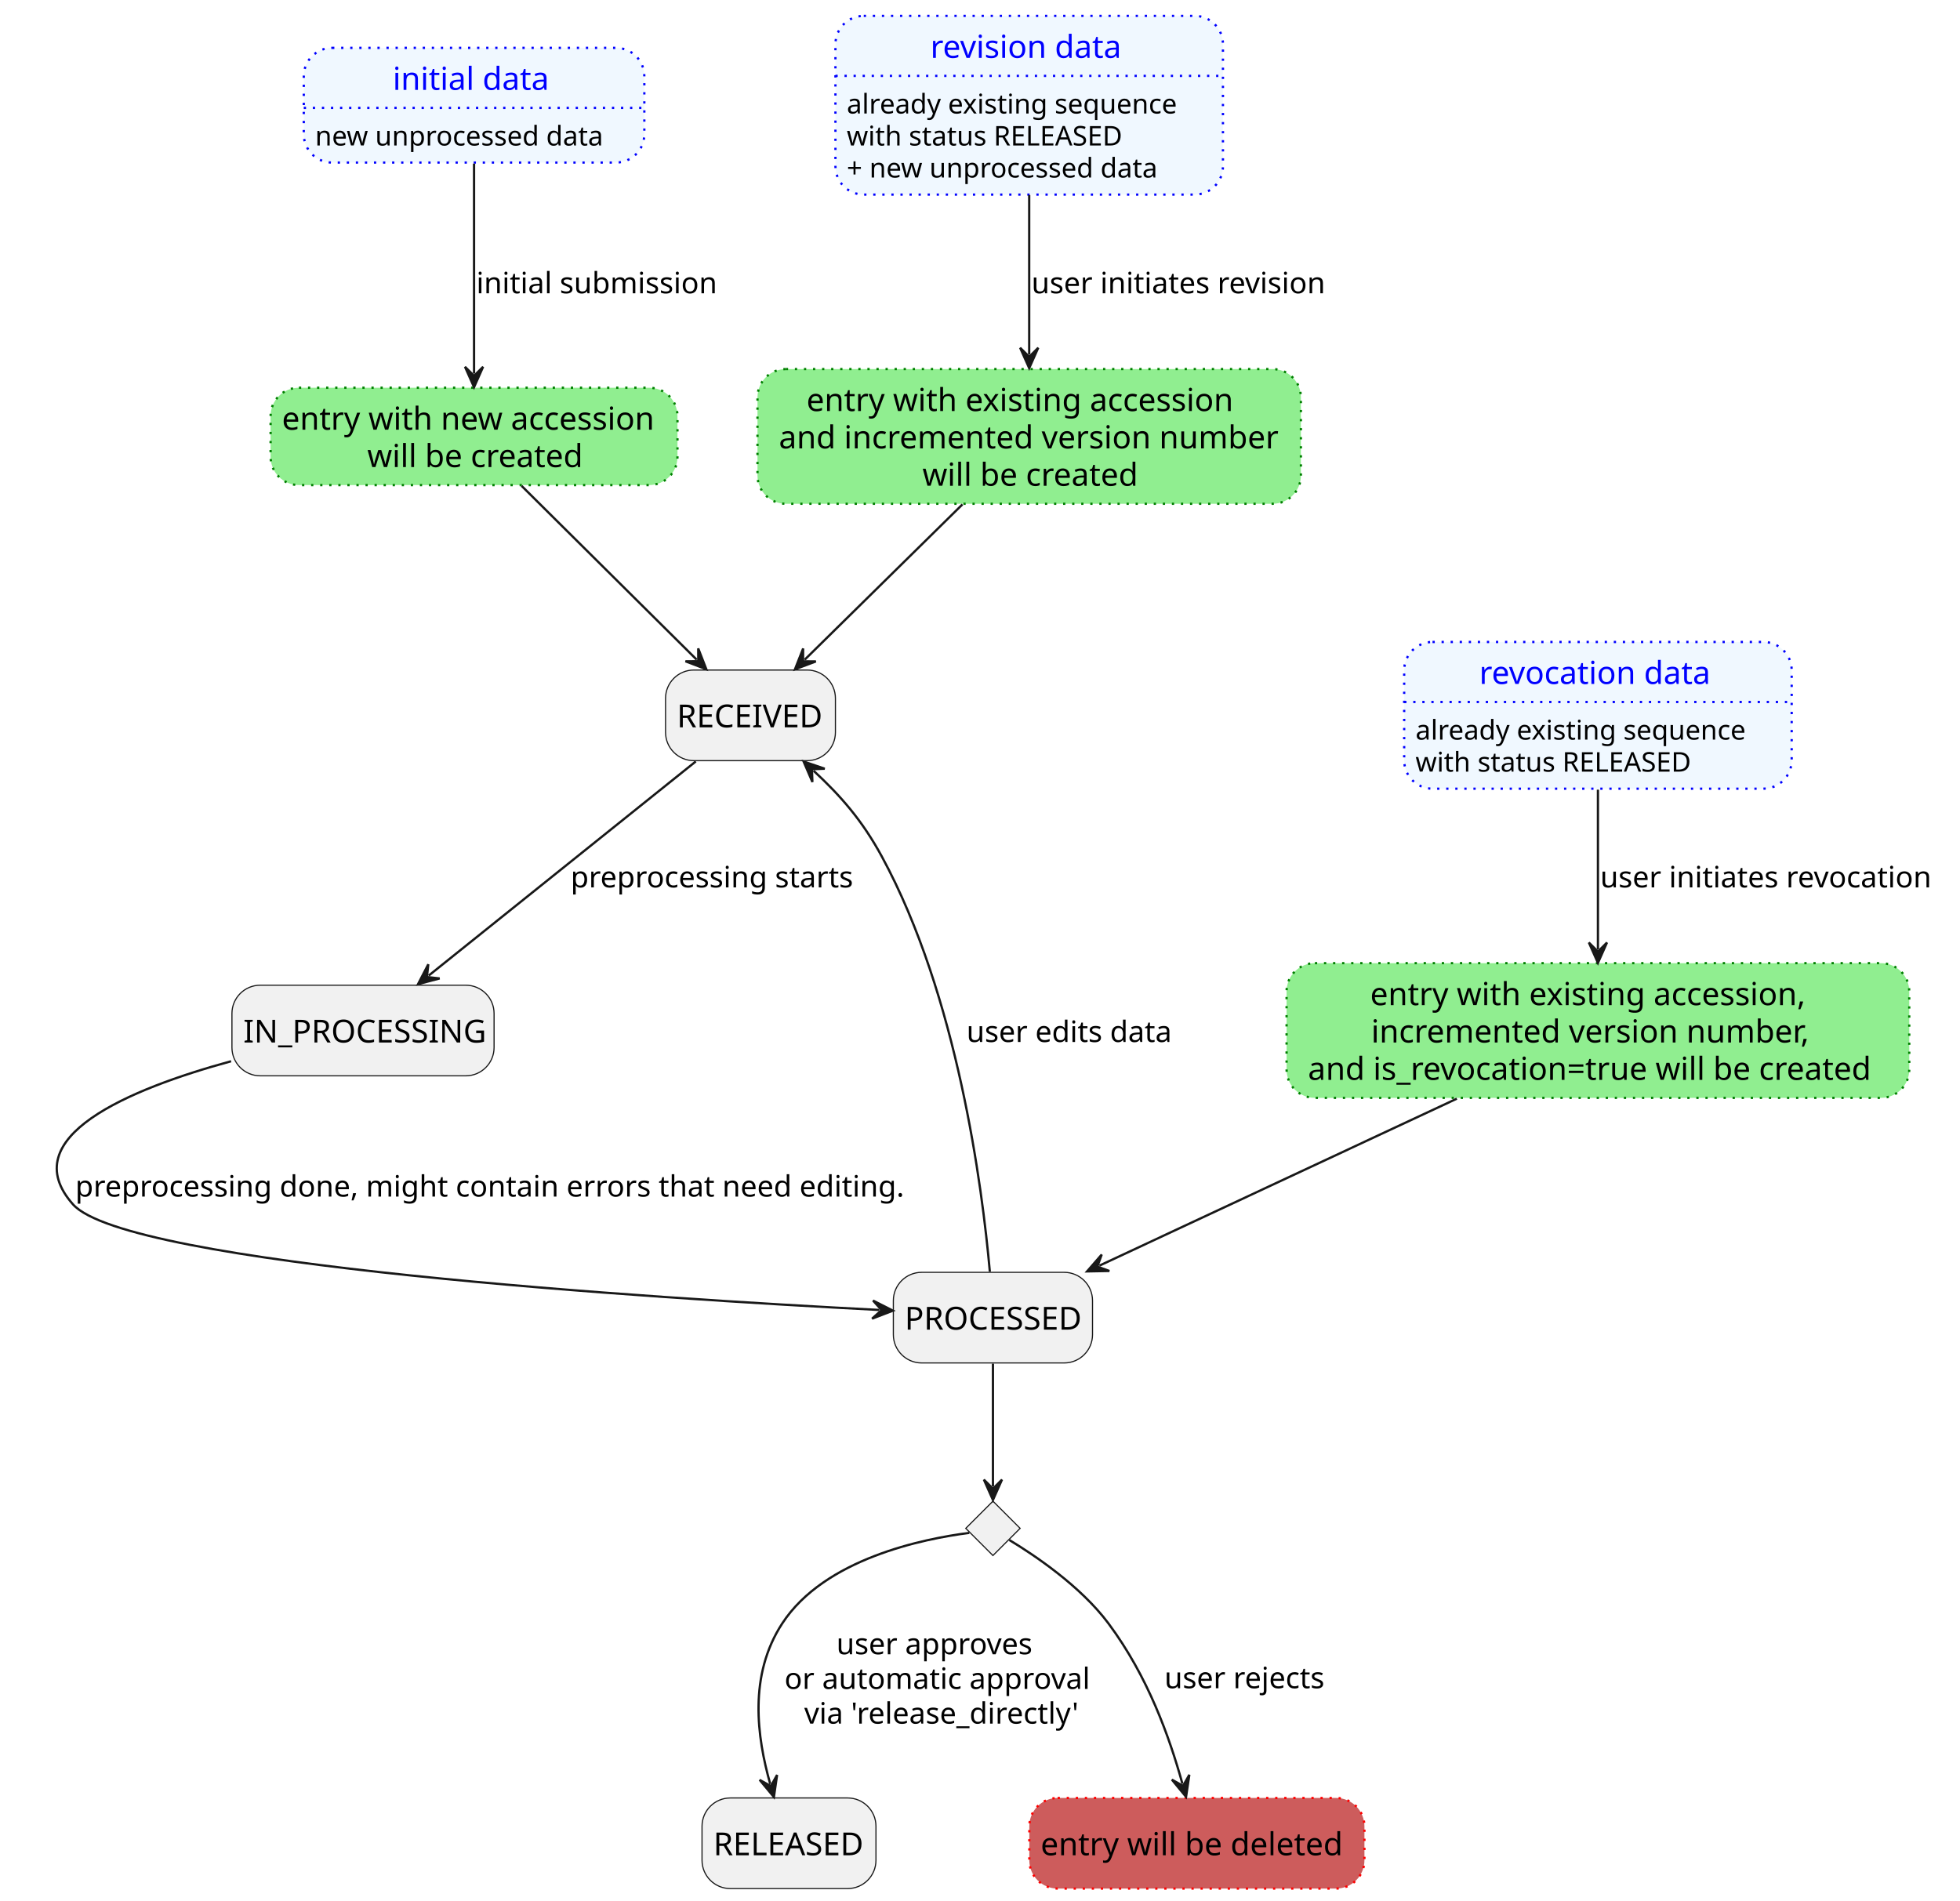
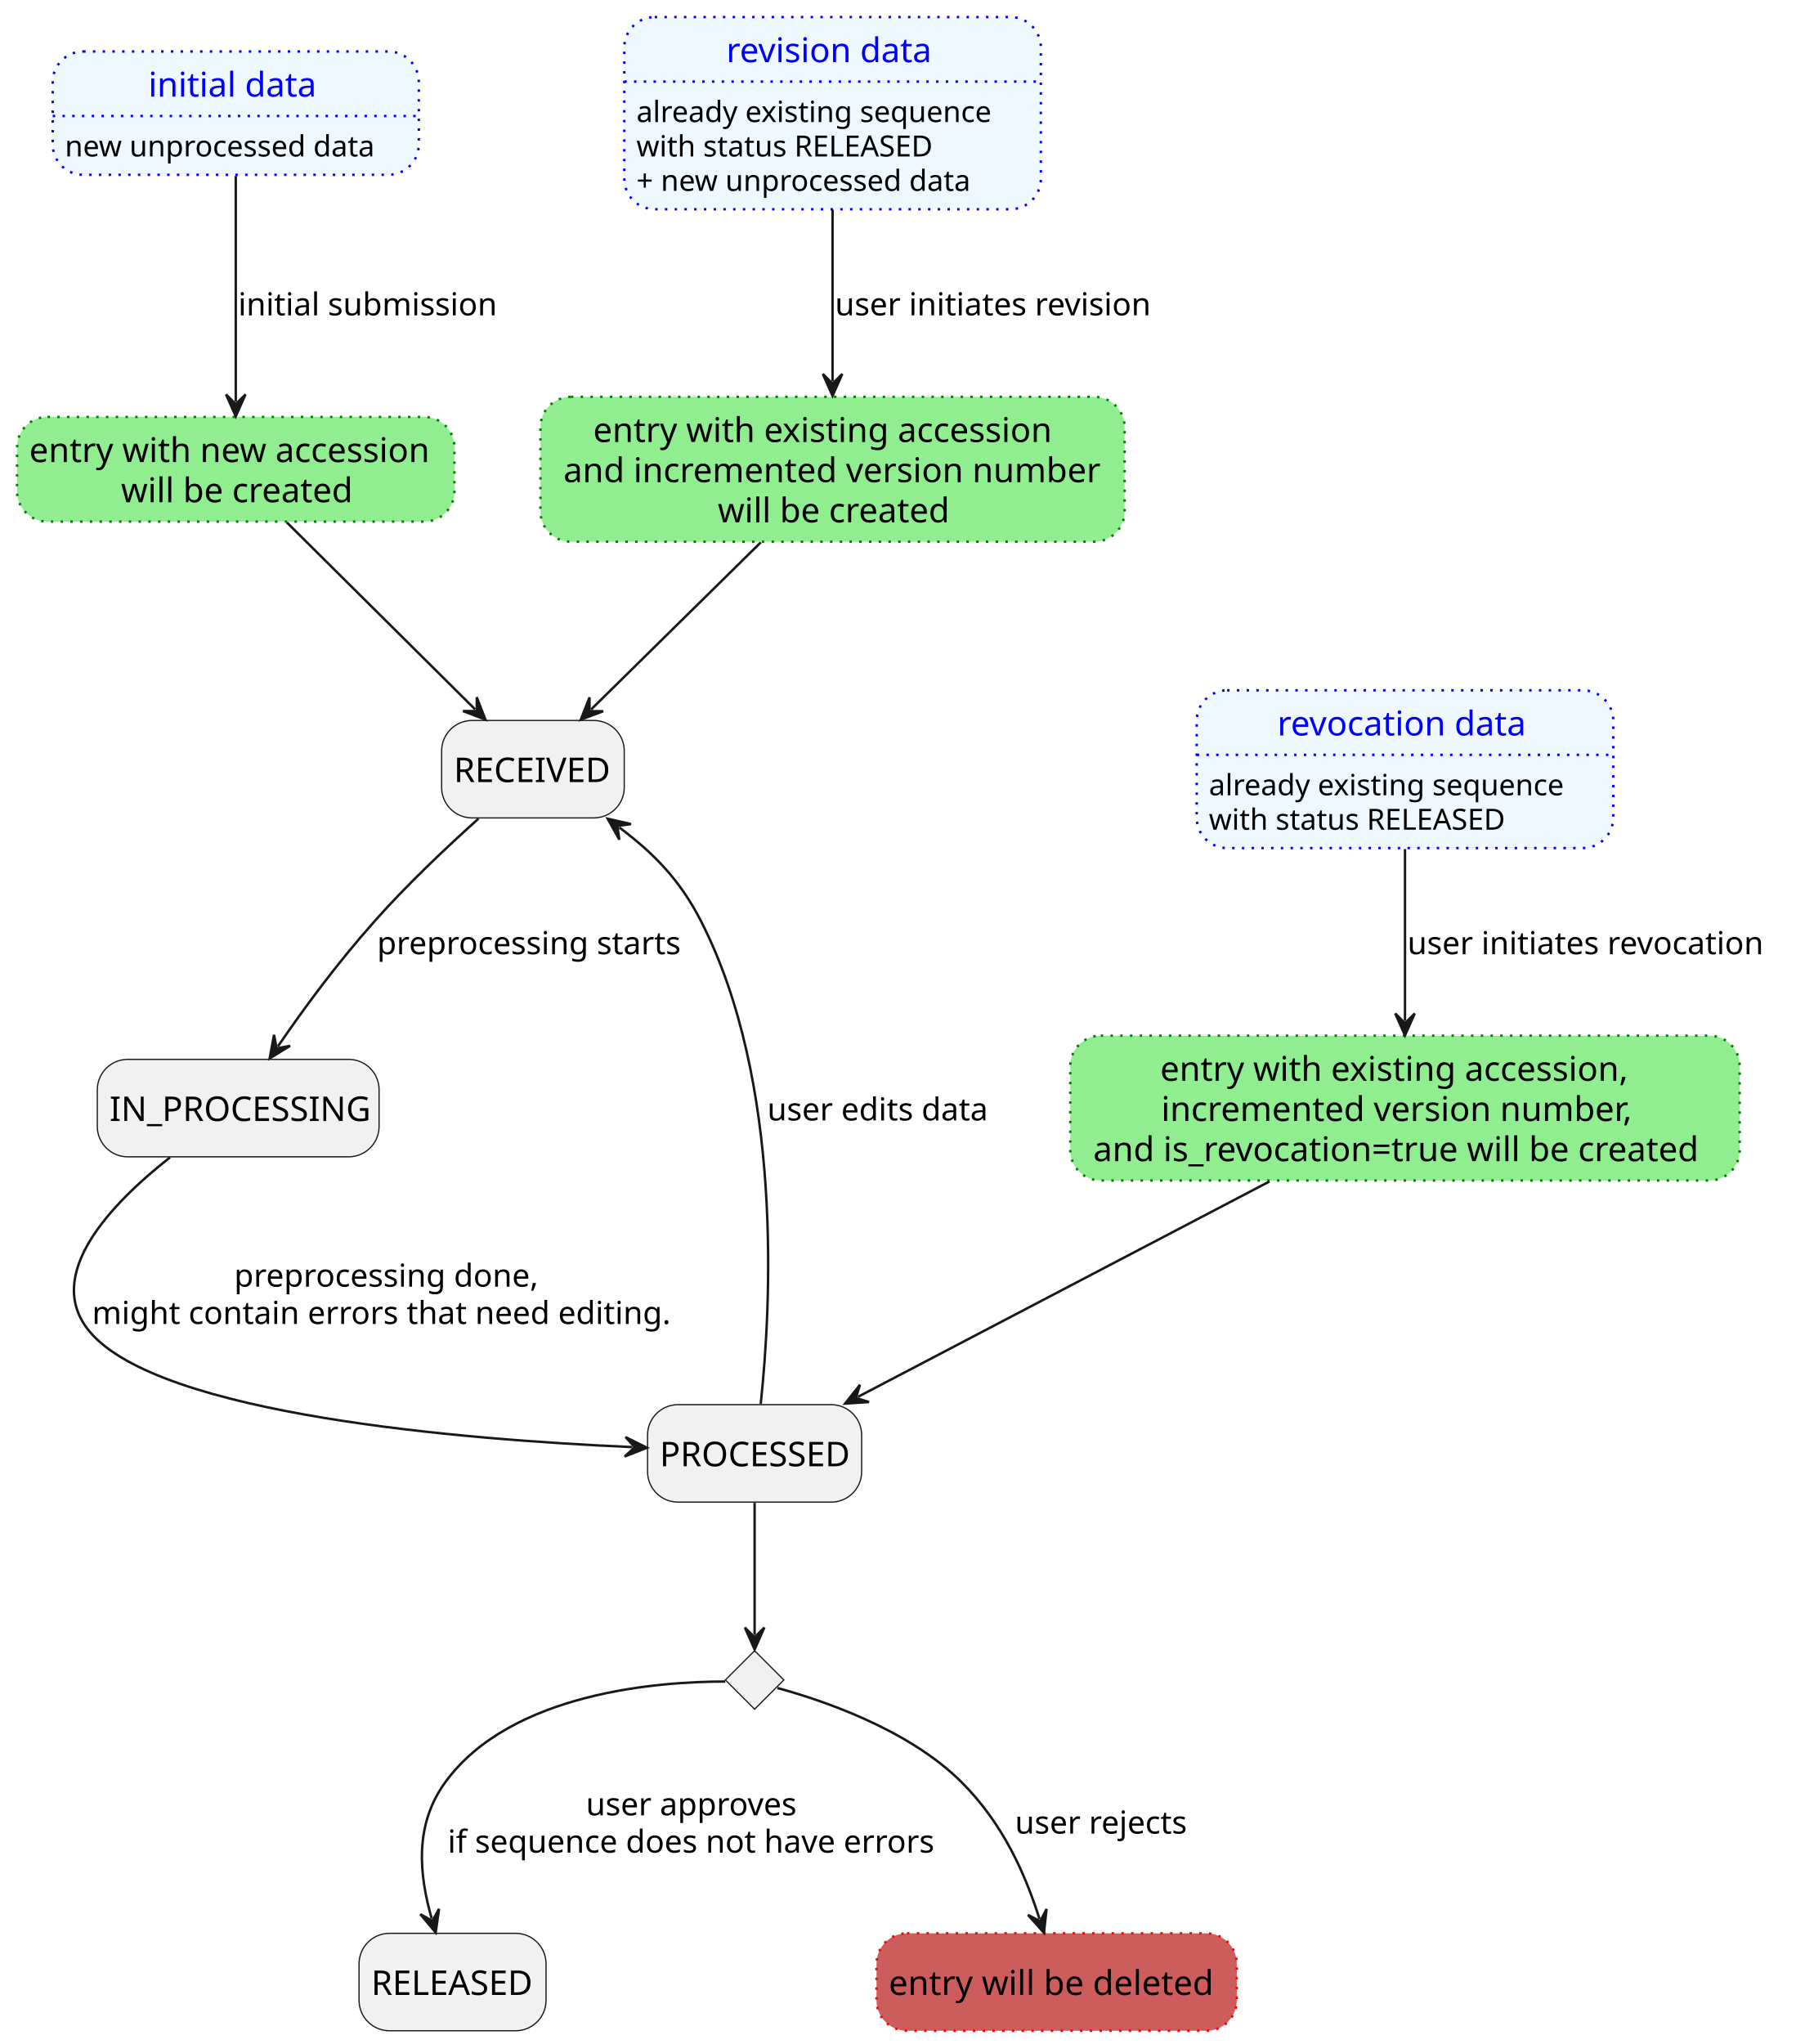
- <svg xmlns="http://www.w3.org/2000/svg" contentStyleType="text/css" height="839px" preserveAspectRatio="none" style="width:865px;height:839px;background:#FFFFFF;" version="1.1" viewBox="0 0 865 839" width="865px" zoomAndPan="magnify">
+ <svg xmlns="http://www.w3.org/2000/svg" contentStyleType="text/css" height="839px" preserveAspectRatio="none" style="width:737px;height:839px;background:#FFFFFF;" version="1.1" viewBox="0 0 737 839" width="737px" zoomAndPan="magnify">
  <defs />
  <g>
    <g id="INITIAL_DATA">
-       <rect fill="#F0F8FF" height="50.621" rx="12.5" ry="12.5" style="stroke:#0000FF;stroke-width:1.0;stroke-dasharray:1.0,3.0;" width="150.301" x="134.06" y="21.13" />
-       <line style="stroke:#0000FF;stroke-width:1.0;stroke-dasharray:1.0,3.0;" x1="134.06" x2="284.361" y1="47.618" y2="47.618" />
-       <text fill="#0000FF" font-family="sans-serif" font-size="14" lengthAdjust="spacing" textLength="71.784" x="173.318" y="39.665">initial data</text>
-       <text fill="#000000" font-family="sans-serif" font-size="12" lengthAdjust="spacing" textLength="130.301" x="139.06" y="64.22">new unprocessed data</text>
+       <rect fill="#F0F8FF" height="50.621" rx="12.5" ry="12.5" style="stroke:#0000FF;stroke-width:1.0;stroke-dasharray:1.0,3.0;" width="150.301" x="21.64" y="21.13" />
+       <line style="stroke:#0000FF;stroke-width:1.0;stroke-dasharray:1.0,3.0;" x1="21.64" x2="171.941" y1="47.618" y2="47.618" />
+       <text fill="#0000FF" font-family="sans-serif" font-size="14" lengthAdjust="spacing" textLength="71.784" x="60.898" y="39.665">initial data</text>
+       <text fill="#000000" font-family="sans-serif" font-size="12" lengthAdjust="spacing" textLength="130.301" x="26.64" y="64.22">new unprocessed data</text>
    </g>
    <g id="REVISION_DATA">
-       <rect fill="#F0F8FF" height="78.887" rx="12.5" ry="12.5" style="stroke:#0000FF;stroke-width:1.0;stroke-dasharray:1.0,3.0;" width="171.019" x="368.7" y="7" />
-       <line style="stroke:#0000FF;stroke-width:1.0;stroke-dasharray:1.0,3.0;" x1="368.7" x2="539.72" y1="33.488" y2="33.488" />
-       <text fill="#0000FF" font-family="sans-serif" font-size="14" lengthAdjust="spacing" textLength="87.233" x="410.593" y="25.535">revision data</text>
-       <text fill="#000000" font-family="sans-serif" font-size="12" lengthAdjust="spacing" textLength="151.019" x="373.7" y="50.09">already existing sequence</text>
-       <text fill="#000000" font-family="sans-serif" font-size="12" lengthAdjust="spacing" textLength="124.758" x="373.7" y="64.223">with status RELEASED</text>
-       <text fill="#000000" font-family="sans-serif" font-size="12" lengthAdjust="spacing" textLength="143.637" x="373.7" y="78.356">+ new unprocessed data</text>
+       <rect fill="#F0F8FF" height="78.887" rx="12.5" ry="12.5" style="stroke:#0000FF;stroke-width:1.0;stroke-dasharray:1.0,3.0;" width="171.019" x="256.28" y="7" />
+       <line style="stroke:#0000FF;stroke-width:1.0;stroke-dasharray:1.0,3.0;" x1="256.28" x2="427.3" y1="33.488" y2="33.488" />
+       <text fill="#0000FF" font-family="sans-serif" font-size="14" lengthAdjust="spacing" textLength="87.233" x="298.173" y="25.535">revision data</text>
+       <text fill="#000000" font-family="sans-serif" font-size="12" lengthAdjust="spacing" textLength="151.019" x="261.28" y="50.09">already existing sequence</text>
+       <text fill="#000000" font-family="sans-serif" font-size="12" lengthAdjust="spacing" textLength="124.758" x="261.28" y="64.223">with status RELEASED</text>
+       <text fill="#000000" font-family="sans-serif" font-size="12" lengthAdjust="spacing" textLength="143.637" x="261.28" y="78.356">+ new unprocessed data</text>
    </g>
    <g id="REVOKED_DATA">
-       <rect fill="#F0F8FF" height="64.754" rx="12.5" ry="12.5" style="stroke:#0000FF;stroke-width:1.0;stroke-dasharray:1.0,3.0;" width="171.019" x="619.7" y="283.35" />
-       <line style="stroke:#0000FF;stroke-width:1.0;stroke-dasharray:1.0,3.0;" x1="619.7" x2="790.72" y1="309.838" y2="309.838" />
-       <text fill="#0000FF" font-family="sans-serif" font-size="14" lengthAdjust="spacing" textLength="104.788" x="652.816" y="301.885">revocation data</text>
-       <text fill="#000000" font-family="sans-serif" font-size="12" lengthAdjust="spacing" textLength="151.019" x="624.7" y="326.44">already existing sequence</text>
-       <text fill="#000000" font-family="sans-serif" font-size="12" lengthAdjust="spacing" textLength="124.758" x="624.7" y="340.573">with status RELEASED</text>
+       <rect fill="#F0F8FF" height="64.754" rx="12.5" ry="12.5" style="stroke:#0000FF;stroke-width:1.0;stroke-dasharray:1.0,3.0;" width="171.019" x="491.28" y="283.35" />
+       <line style="stroke:#0000FF;stroke-width:1.0;stroke-dasharray:1.0,3.0;" x1="491.28" x2="662.299" y1="309.838" y2="309.838" />
+       <text fill="#0000FF" font-family="sans-serif" font-size="14" lengthAdjust="spacing" textLength="104.788" x="524.396" y="301.885">revocation data</text>
+       <text fill="#000000" font-family="sans-serif" font-size="12" lengthAdjust="spacing" textLength="151.019" x="496.28" y="326.44">already existing sequence</text>
+       <text fill="#000000" font-family="sans-serif" font-size="12" lengthAdjust="spacing" textLength="124.758" x="496.28" y="340.573">with status RELEASED</text>
    </g>
-     <rect fill="#F1F1F1" height="40" rx="12.5" ry="12.5" style="stroke:#181818;stroke-width:0.5;" width="74.976" x="293.72" y="295.73" />
-     <text fill="#000000" font-family="sans-serif" font-size="14" lengthAdjust="spacing" textLength="64.976" x="298.72" y="321.021">RECEIVED</text>
-     <rect fill="#F1F1F1" height="40" rx="12.5" ry="12.5" style="stroke:#181818;stroke-width:0.5;" width="115.69" x="102.36" y="434.84" />
-     <text fill="#000000" font-family="sans-serif" font-size="14" lengthAdjust="spacing" textLength="105.69" x="107.36" y="460.131">IN_PROCESSING</text>
-     <rect fill="#F1F1F1" height="40" rx="12.5" ry="12.5" style="stroke:#181818;stroke-width:0.5;" width="87.895" x="394.26" y="561.57" />
-     <text fill="#000000" font-family="sans-serif" font-size="14" lengthAdjust="spacing" textLength="77.895" x="399.26" y="586.861">PROCESSED</text>
-     <rect fill="#F1F1F1" height="40" rx="12.5" ry="12.5" style="stroke:#181818;stroke-width:0.5;" width="76.767" x="309.82" y="793.57" />
-     <text fill="#000000" font-family="sans-serif" font-size="14" lengthAdjust="spacing" textLength="66.767" x="314.82" y="818.861">RELEASED</text>
-     <rect fill="#90EE90" height="42.977" rx="12.5" ry="12.5" style="stroke:#008000;stroke-width:1.0;stroke-dasharray:1.0,3.0;" width="179.572" x="119.42" y="171.13" />
-     <text fill="#000000" font-family="sans-serif" font-size="14" lengthAdjust="spacing" textLength="169.572" x="124.42" y="189.665">entry with new accession</text>
-     <text fill="#000000" font-family="sans-serif" font-size="14" lengthAdjust="spacing" textLength="98.677" x="162.083" y="206.153">will be created</text>
-     <rect fill="#90EE90" height="59.465" rx="12.5" ry="12.5" style="stroke:#008000;stroke-width:1.0;stroke-dasharray:1.0,3.0;" width="239.824" x="334.3" y="162.89" />
-     <text fill="#000000" font-family="sans-serif" font-size="14" lengthAdjust="spacing" textLength="196.567" x="355.928" y="181.425">entry with existing accession</text>
-     <text fill="#000000" font-family="sans-serif" font-size="14" lengthAdjust="spacing" textLength="225.394" x="343.73" y="197.913">and incremented version number</text>
-     <text fill="#000000" font-family="sans-serif" font-size="14" lengthAdjust="spacing" textLength="98.677" x="407.089" y="214.402">will be created</text>
-     <rect fill="#90EE90" height="59.465" rx="12.5" ry="12.5" style="stroke:#008000;stroke-width:1.0;stroke-dasharray:1.0,3.0;" width="274.81" x="567.8" y="425.11" />
-     <text fill="#000000" font-family="sans-serif" font-size="14" lengthAdjust="spacing" textLength="200.997" x="604.707" y="443.645">entry with existing accession,</text>
-     <text fill="#000000" font-family="sans-serif" font-size="14" lengthAdjust="spacing" textLength="200.163" x="605.124" y="460.133">incremented version number,</text>
-     <text fill="#000000" font-family="sans-serif" font-size="14" lengthAdjust="spacing" textLength="260.381" x="577.23" y="476.622">and is_revocation=true will be created</text>
-     <rect fill="#CD5C5C" height="40" rx="12.5" ry="12.5" style="stroke:#FF0000;stroke-width:1.0;stroke-dasharray:1.0,3.0;" width="147.901" x="454.26" y="793.57" />
-     <text fill="#000000" font-family="sans-serif" font-size="14" lengthAdjust="spacing" textLength="137.901" x="459.26" y="818.861">entry will be deleted</text>
+     <rect fill="#F1F1F1" height="40" rx="12.5" ry="12.5" style="stroke:#181818;stroke-width:0.5;" width="74.976" x="181.3" y="295.73" />
+     <text fill="#000000" font-family="sans-serif" font-size="14" lengthAdjust="spacing" textLength="64.976" x="186.3" y="321.021">RECEIVED</text>
+     <rect fill="#F1F1F1" height="40" rx="12.5" ry="12.5" style="stroke:#181818;stroke-width:0.5;" width="115.69" x="39.94" y="434.84" />
+     <text fill="#000000" font-family="sans-serif" font-size="14" lengthAdjust="spacing" textLength="105.69" x="44.94" y="460.131">IN_PROCESSING</text>
+     <rect fill="#F1F1F1" height="40" rx="12.5" ry="12.5" style="stroke:#181818;stroke-width:0.5;" width="87.895" x="265.84" y="576.57" />
+     <text fill="#000000" font-family="sans-serif" font-size="14" lengthAdjust="spacing" textLength="77.895" x="270.84" y="601.861">PROCESSED</text>
+     <rect fill="#F1F1F1" height="40" rx="12.5" ry="12.5" style="stroke:#181818;stroke-width:0.5;" width="76.767" x="147.4" y="793.57" />
+     <text fill="#000000" font-family="sans-serif" font-size="14" lengthAdjust="spacing" textLength="66.767" x="152.4" y="818.861">RELEASED</text>
+     <rect fill="#90EE90" height="42.977" rx="12.5" ry="12.5" style="stroke:#008000;stroke-width:1.0;stroke-dasharray:1.0,3.0;" width="179.572" x="7" y="171.13" />
+     <text fill="#000000" font-family="sans-serif" font-size="14" lengthAdjust="spacing" textLength="169.572" x="12" y="189.665">entry with new accession</text>
+     <text fill="#000000" font-family="sans-serif" font-size="14" lengthAdjust="spacing" textLength="98.677" x="49.663" y="206.153">will be created</text>
+     <rect fill="#90EE90" height="59.465" rx="12.5" ry="12.5" style="stroke:#008000;stroke-width:1.0;stroke-dasharray:1.0,3.0;" width="239.824" x="221.87" y="162.89" />
+     <text fill="#000000" font-family="sans-serif" font-size="14" lengthAdjust="spacing" textLength="196.567" x="243.498" y="181.425">entry with existing accession</text>
+     <text fill="#000000" font-family="sans-serif" font-size="14" lengthAdjust="spacing" textLength="225.394" x="231.3" y="197.913">and incremented version number</text>
+     <text fill="#000000" font-family="sans-serif" font-size="14" lengthAdjust="spacing" textLength="98.677" x="294.659" y="214.402">will be created</text>
+     <rect fill="#90EE90" height="59.465" rx="12.5" ry="12.5" style="stroke:#008000;stroke-width:1.0;stroke-dasharray:1.0,3.0;" width="274.81" x="439.38" y="425.11" />
+     <text fill="#000000" font-family="sans-serif" font-size="14" lengthAdjust="spacing" textLength="200.997" x="476.287" y="443.645">entry with existing accession,</text>
+     <text fill="#000000" font-family="sans-serif" font-size="14" lengthAdjust="spacing" textLength="200.163" x="476.704" y="460.133">incremented version number,</text>
+     <text fill="#000000" font-family="sans-serif" font-size="14" lengthAdjust="spacing" textLength="260.381" x="448.81" y="476.622">and is_revocation=true will be created</text>
+     <rect fill="#CD5C5C" height="40" rx="12.5" ry="12.5" style="stroke:#FF0000;stroke-width:1.0;stroke-dasharray:1.0,3.0;" width="147.901" x="359.84" y="793.57" />
+     <text fill="#000000" font-family="sans-serif" font-size="14" lengthAdjust="spacing" textLength="137.901" x="364.84" y="818.861">entry will be deleted</text>
    <g id="elem_is_approved">
-       <polygon fill="#F1F1F1" points="438.21,662.57,450.21,674.57,438.21,686.57,426.21,674.57,438.21,662.57" style="stroke:#181818;stroke-width:0.5;" />
+       <polygon fill="#F1F1F1" points="309.79,677.57,321.79,689.57,309.79,701.57,297.79,689.57,309.79,677.57" style="stroke:#181818;stroke-width:0.5;" />
    </g>
    <g id="link_INITIAL_DATA_CREATING_SUBMIT">
-       <path d="M209.21,72.23 C209.21,100.08 209.21,138.81 209.21,164.89 " fill="none" id="INITIAL_DATA-to-CREATING_SUBMIT" style="stroke:#181818;stroke-width:1.0;" />
-       <polygon fill="#181818" points="209.21,170.89,213.21,161.89,209.21,165.89,205.21,161.89,209.21,170.89" style="stroke:#181818;stroke-width:1.0;" />
-       <text fill="#000000" font-family="sans-serif" font-size="13" lengthAdjust="spacing" textLength="111.09" x="210.21" y="129.458">initial submission</text>
+       <path d="M96.79,72.23 C96.79,100.08 96.79,138.81 96.79,164.89 " fill="none" id="INITIAL_DATA-to-CREATING_SUBMIT" style="stroke:#181818;stroke-width:1.0;" />
+       <polygon fill="#181818" points="96.79,170.89,100.79,161.89,96.79,165.89,92.79,161.89,96.79,170.89" style="stroke:#181818;stroke-width:1.0;" />
+       <text fill="#000000" font-family="sans-serif" font-size="13" lengthAdjust="spacing" textLength="111.09" x="97.79" y="129.458">initial submission</text>
    </g>
    <g id="link_CREATING_SUBMIT_RECEIVED">
-       <path d="M230.18,214.44 C253.07,237.16 285.172,269.023 307.462,291.153 " fill="none" id="CREATING_SUBMIT-to-RECEIVED" style="stroke:#181818;stroke-width:1.0;" />
-       <polygon fill="#181818" points="311.72,295.38,308.151,286.2,308.172,291.857,302.515,291.878,311.72,295.38" style="stroke:#181818;stroke-width:1.0;" />
+       <path d="M117.76,214.44 C140.65,237.16 172.753,269.022 195.033,291.152 " fill="none" id="CREATING_SUBMIT-to-RECEIVED" style="stroke:#181818;stroke-width:1.0;" />
+       <polygon fill="#181818" points="199.29,295.38,195.723,286.2,195.743,291.856,190.086,291.875,199.29,295.38" style="stroke:#181818;stroke-width:1.0;" />
    </g>
    <g id="link_REVISION_DATA_CREATING_REVISE">
-       <path d="M454.21,86.08 C454.21,110.1 454.21,134.49 454.21,156.49 " fill="none" id="REVISION_DATA-to-CREATING_REVISE" style="stroke:#181818;stroke-width:1.0;" />
-       <polygon fill="#181818" points="454.21,162.49,458.21,153.49,454.21,157.49,450.21,153.49,454.21,162.49" style="stroke:#181818;stroke-width:1.0;" />
-       <text fill="#000000" font-family="sans-serif" font-size="13" lengthAdjust="spacing" textLength="135.084" x="455.21" y="129.458">user initiates revision</text>
+       <path d="M341.79,86.08 C341.79,110.1 341.79,134.49 341.79,156.49 " fill="none" id="REVISION_DATA-to-CREATING_REVISE" style="stroke:#181818;stroke-width:1.0;" />
+       <polygon fill="#181818" points="341.79,162.49,345.79,153.49,341.79,157.49,337.79,153.49,341.79,162.49" style="stroke:#181818;stroke-width:1.0;" />
+       <text fill="#000000" font-family="sans-serif" font-size="13" lengthAdjust="spacing" textLength="135.084" x="342.79" y="129.458">user initiates revision</text>
    </g>
    <g id="link_CREATING_REVISE_RECEIVED">
-       <path d="M424.75,222.63 C401.86,245.16 375.035,271.57 355.115,291.19 " fill="none" id="CREATING_REVISE-to-RECEIVED" style="stroke:#181818;stroke-width:1.0;" />
-       <polygon fill="#181818" points="350.84,295.4,360.059,291.934,354.402,291.891,354.445,286.235,350.84,295.4" style="stroke:#181818;stroke-width:1.0;" />
+       <path d="M312.32,222.63 C289.44,245.16 262.615,271.57 242.695,291.19 " fill="none" id="CREATING_REVISE-to-RECEIVED" style="stroke:#181818;stroke-width:1.0;" />
+       <polygon fill="#181818" points="238.42,295.4,247.639,291.934,241.982,291.891,242.025,286.235,238.42,295.4" style="stroke:#181818;stroke-width:1.0;" />
    </g>
    <g id="link_REVOKED_DATA_CREATING_REVOKE">
-       <path d="M705.21,348.53 C705.21,371.63 705.21,396.63 705.21,419.01 " fill="none" id="REVOKED_DATA-to-CREATING_REVOKE" style="stroke:#181818;stroke-width:1.0;" />
-       <polygon fill="#181818" points="705.21,425.01,709.21,416.01,705.21,420.01,701.21,416.01,705.21,425.01" style="stroke:#181818;stroke-width:1.0;" />
-       <text fill="#000000" font-family="sans-serif" font-size="13" lengthAdjust="spacing" textLength="151.385" x="706.21" y="391.678">user initiates revocation</text>
+       <path d="M576.79,348.53 C576.79,371.63 576.79,396.63 576.79,419.01 " fill="none" id="REVOKED_DATA-to-CREATING_REVOKE" style="stroke:#181818;stroke-width:1.0;" />
+       <polygon fill="#181818" points="576.79,425.01,580.79,416.01,576.79,420.01,572.79,416.01,576.79,425.01" style="stroke:#181818;stroke-width:1.0;" />
+       <text fill="#000000" font-family="sans-serif" font-size="13" lengthAdjust="spacing" textLength="151.385" x="577.79" y="391.678">user initiates revocation</text>
    </g>
    <g id="link_CREATING_REVOKE_PROCESSED">
-       <path d="M642.94,484.92 C592.71,508.39 528.876,538.211 485.186,558.62 " fill="none" id="CREATING_REVOKE-to-PROCESSED" style="stroke:#181818;stroke-width:1.0;" />
-       <polygon fill="#181818" points="479.75,561.16,489.597,560.975,484.28,559.044,486.211,553.727,479.75,561.16" style="stroke:#181818;stroke-width:1.0;" />
+       <path d="M521.14,484.96 C468.87,512.31 397.446,549.698 352.246,573.348 " fill="none" id="CREATING_REVOKE-to-PROCESSED" style="stroke:#181818;stroke-width:1.0;" />
+       <polygon fill="#181818" points="346.93,576.13,356.759,575.502,351.36,573.812,353.05,568.413,346.93,576.13" style="stroke:#181818;stroke-width:1.0;" />
    </g>
    <g id="link_RECEIVED_IN_PROCESSING">
-       <path d="M307.07,336.08 C274.57,362.14 221.761,404.487 189.181,430.607 " fill="none" id="RECEIVED-to-IN_PROCESSING" style="stroke:#181818;stroke-width:1.0;" />
-       <polygon fill="#181818" points="184.5,434.36,194.024,431.851,188.401,431.232,189.02,425.61,184.5,434.36" style="stroke:#181818;stroke-width:1.0;" />
-       <text fill="#000000" font-family="sans-serif" font-size="13" lengthAdjust="spacing" textLength="128.908" x="251.83" y="391.678">preprocessing starts</text>
+       <path d="M196.47,336 C183.47,347.66 167.07,363.12 153.79,378.11 C137.73,396.21 124.919,413.756 114.099,429.496 " fill="none" id="RECEIVED-to-IN_PROCESSING" style="stroke:#181818;stroke-width:1.0;" />
+       <polygon fill="#181818" points="110.7,434.44,119.095,429.289,113.532,430.32,112.502,424.757,110.7,434.44" style="stroke:#181818;stroke-width:1.0;" />
+       <text fill="#000000" font-family="sans-serif" font-size="13" lengthAdjust="spacing" textLength="128.908" x="154.79" y="391.678">preprocessing starts</text>
    </g>
    <g id="link_IN_PROCESSING_PROCESSED">
-       <path d="M101.99,468.4 C56.84,480.73 6,502.01 32.21,531.57 C55.93,558.33 287.848,573.011 388.078,578.181 " fill="none" id="IN_PROCESSING-to-PROCESSED" style="stroke:#181818;stroke-width:1.0;" />
-       <polygon fill="#181818" points="394.07,578.49,385.288,574.032,389.077,578.232,384.876,582.021,394.07,578.49" style="stroke:#181818;stroke-width:1.0;" />
-       <text fill="#000000" font-family="sans-serif" font-size="13" lengthAdjust="spacing" textLength="378.822" x="33.21" y="528.138">preprocessing done, might contain errors that need editing.</text>
+       <path d="M69.81,475.07 C45.64,494.03 17.42,523.42 36.79,546.57 C65.44,580.83 189.916,590.904 259.606,593.994 " fill="none" id="IN_PROCESSING-to-PROCESSED" style="stroke:#181818;stroke-width:1.0;" />
+       <polygon fill="#181818" points="265.6,594.26,256.786,589.865,260.605,594.038,256.432,597.857,265.6,594.26" style="stroke:#181818;stroke-width:1.0;" />
+       <text fill="#000000" font-family="sans-serif" font-size="13" lengthAdjust="spacing" textLength="129.023" x="96.122" y="528.138">preprocessing done,</text>
+       <text fill="#000000" font-family="sans-serif" font-size="13" lengthAdjust="spacing" textLength="245.686" x="37.79" y="543.449">might contain errors that need editing.</text>
    </g>
    <g id="link_PROCESSED_RECEIVED">
-       <path d="M436.84,561.26 C433.5,523.81 422.59,439.61 389.21,378.11 C380.54,362.13 371.063,351.306 359.053,340.186 " fill="none" id="PROCESSED-to-RECEIVED" style="stroke:#181818;stroke-width:1.0;" />
-       <polygon fill="#181818" points="354.65,336.11,358.536,345.16,358.319,339.507,363.971,339.289,354.65,336.11" style="stroke:#181818;stroke-width:1.0;" />
-       <text fill="#000000" font-family="sans-serif" font-size="13" lengthAdjust="spacing" textLength="93.558" x="426.54" y="459.908">user edits data</text>
+       <path d="M312.3,576.25 C316.54,536.63 321.62,444.34 287.79,378.11 C279.11,361.12 268.388,350.263 254.258,339.653 " fill="none" id="PROCESSED-to-RECEIVED" style="stroke:#181818;stroke-width:1.0;" />
+       <polygon fill="#181818" points="249.46,336.05,254.255,344.653,253.458,339.052,259.059,338.255,249.46,336.05" style="stroke:#181818;stroke-width:1.0;" />
+       <text fill="#000000" font-family="sans-serif" font-size="13" lengthAdjust="spacing" textLength="93.558" x="314.99" y="459.908">user edits data</text>
    </g>
    <g id="link_PROCESSED_is_approved">
-       <path d="M438.21,601.87 C438.21,620.13 438.21,640.93 438.21,656.06 " fill="none" id="PROCESSED-to-is_approved" style="stroke:#181818;stroke-width:1.0;" />
-       <polygon fill="#181818" points="438.21,662.06,442.21,653.06,438.21,657.06,434.21,653.06,438.21,662.06" style="stroke:#181818;stroke-width:1.0;" />
+       <path d="M309.79,616.87 C309.79,635.13 309.79,655.93 309.79,671.06 " fill="none" id="PROCESSED-to-is_approved" style="stroke:#181818;stroke-width:1.0;" />
+       <polygon fill="#181818" points="309.79,677.06,313.79,668.06,309.79,672.06,305.79,668.06,309.79,677.06" style="stroke:#181818;stroke-width:1.0;" />
    </g>
    <g id="link_is_approved_RELEASED">
-       <path d="M427.78,676.57 C407.67,679.14 363.9,687.89 345.21,716.57 C330.27,739.48 334.073,766.655 339.913,787.385 " fill="none" id="is_approved-to-RELEASED" style="stroke:#181818;stroke-width:1.0;" />
-       <polygon fill="#181818" points="341.54,793.16,342.95,783.413,340.184,788.347,335.249,785.582,341.54,793.16" style="stroke:#181818;stroke-width:1.0;" />
-       <text fill="#000000" font-family="sans-serif" font-size="13" lengthAdjust="spacing" textLength="88.816" x="369.112" y="730.138">user approves</text>
-       <text fill="#000000" font-family="sans-serif" font-size="13" lengthAdjust="spacing" textLength="138.734" x="346.21" y="745.449">or automatic approval</text>
-       <text fill="#000000" font-family="sans-serif" font-size="13" lengthAdjust="spacing" textLength="125.417" x="354.925" y="760.76">via 'release_directly'</text>
+       <path d="M297.74,690.22 C271.61,690.2 209.92,694.29 182.79,731.57 C169.87,749.32 172.169,769.739 177.219,787.499 " fill="none" id="is_approved-to-RELEASED" style="stroke:#181818;stroke-width:1.0;" />
+       <polygon fill="#181818" points="178.86,793.27,180.246,783.519,177.493,788.461,172.551,785.707,178.86,793.27" style="stroke:#181818;stroke-width:1.0;" />
+       <text fill="#000000" font-family="sans-serif" font-size="13" lengthAdjust="spacing" textLength="88.816" x="240.535" y="745.138">user approves</text>
+       <text fill="#000000" font-family="sans-serif" font-size="13" lengthAdjust="spacing" textLength="206.419" x="183.79" y="760.449">if sequence does not have errors</text>
    </g>
    <g id="link_is_approved_DELETION">
-       <path d="M445.43,679.71 C456.29,686.26 476.86,699.98 489.21,716.57 C506.71,740.09 516.133,766.799 521.833,787.299 " fill="none" id="is_approved-to-DELETION" style="stroke:#181818;stroke-width:1.0;" />
-       <polygon fill="#181818" points="523.44,793.08,524.883,783.337,522.101,788.263,517.175,785.481,523.44,793.08" style="stroke:#181818;stroke-width:1.0;" />
-       <text fill="#000000" font-family="sans-serif" font-size="13" lengthAdjust="spacing" textLength="73.277" x="513.89" y="745.138">user rejects</text>
+       <path d="M319.16,692.88 C336.24,697.51 372.67,709.43 394.79,731.57 C412.11,748.9 421.026,769.724 426.746,787.654 " fill="none" id="is_approved-to-DELETION" style="stroke:#181818;stroke-width:1.0;" />
+       <polygon fill="#181818" points="428.57,793.37,429.645,783.58,427.05,788.606,422.024,786.011,428.57,793.37" style="stroke:#181818;stroke-width:1.0;" />
+       <text fill="#000000" font-family="sans-serif" font-size="13" lengthAdjust="spacing" textLength="73.277" x="416.67" y="752.638">user rejects</text>
    </g>
  </g>
</svg>
